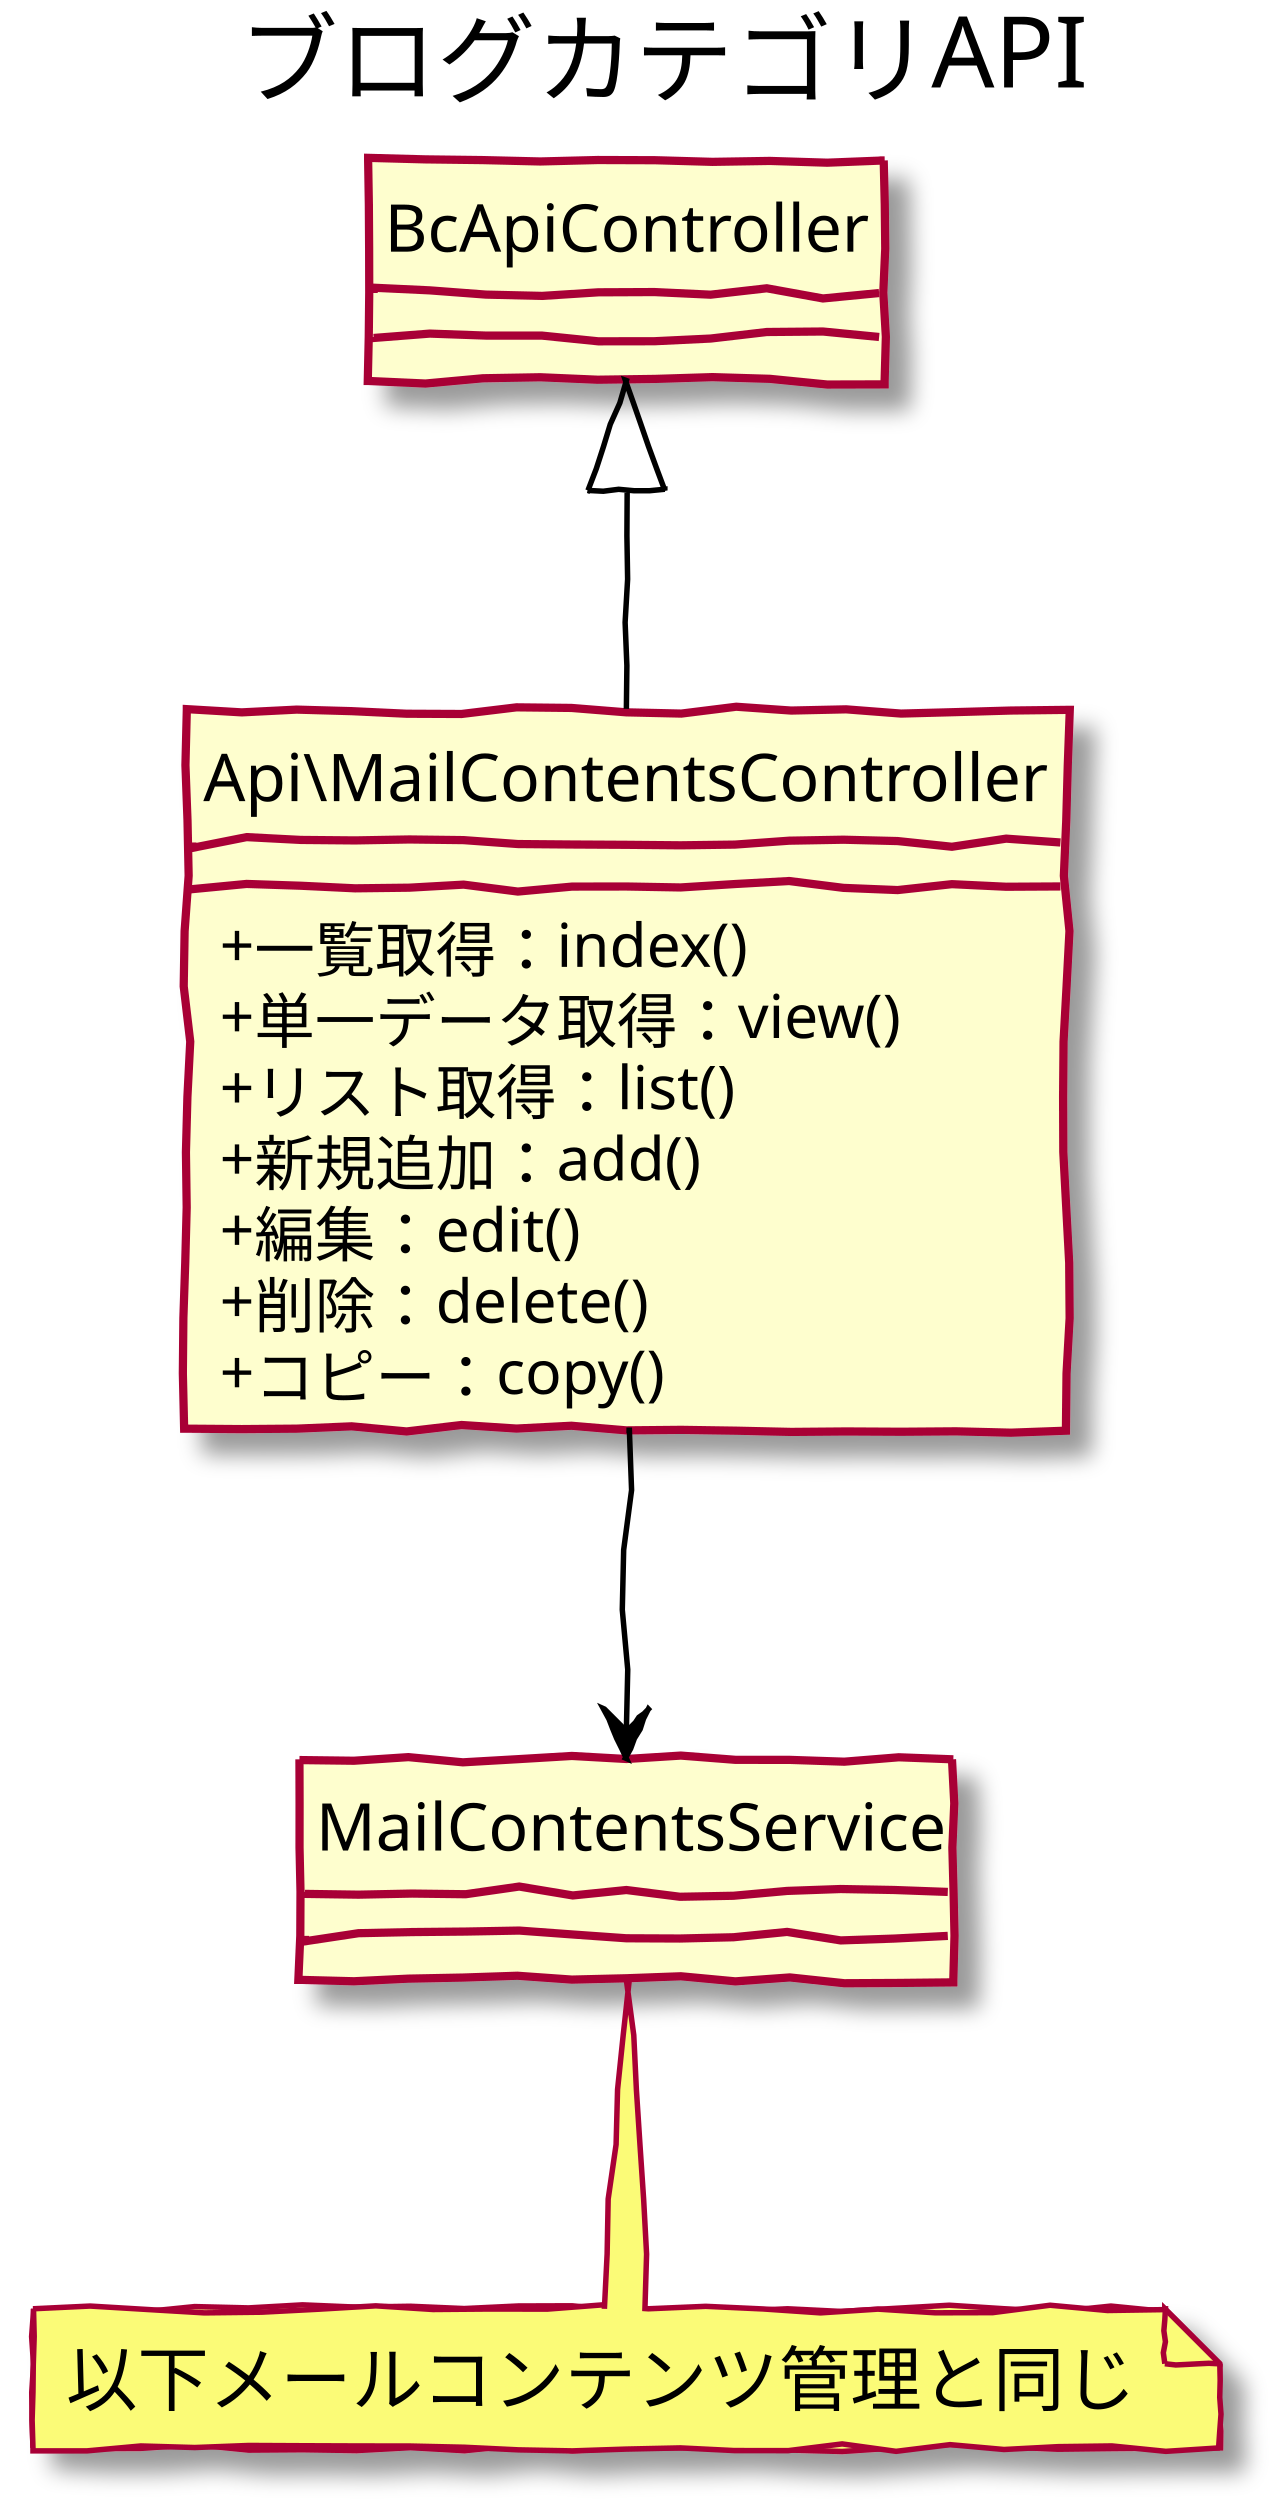
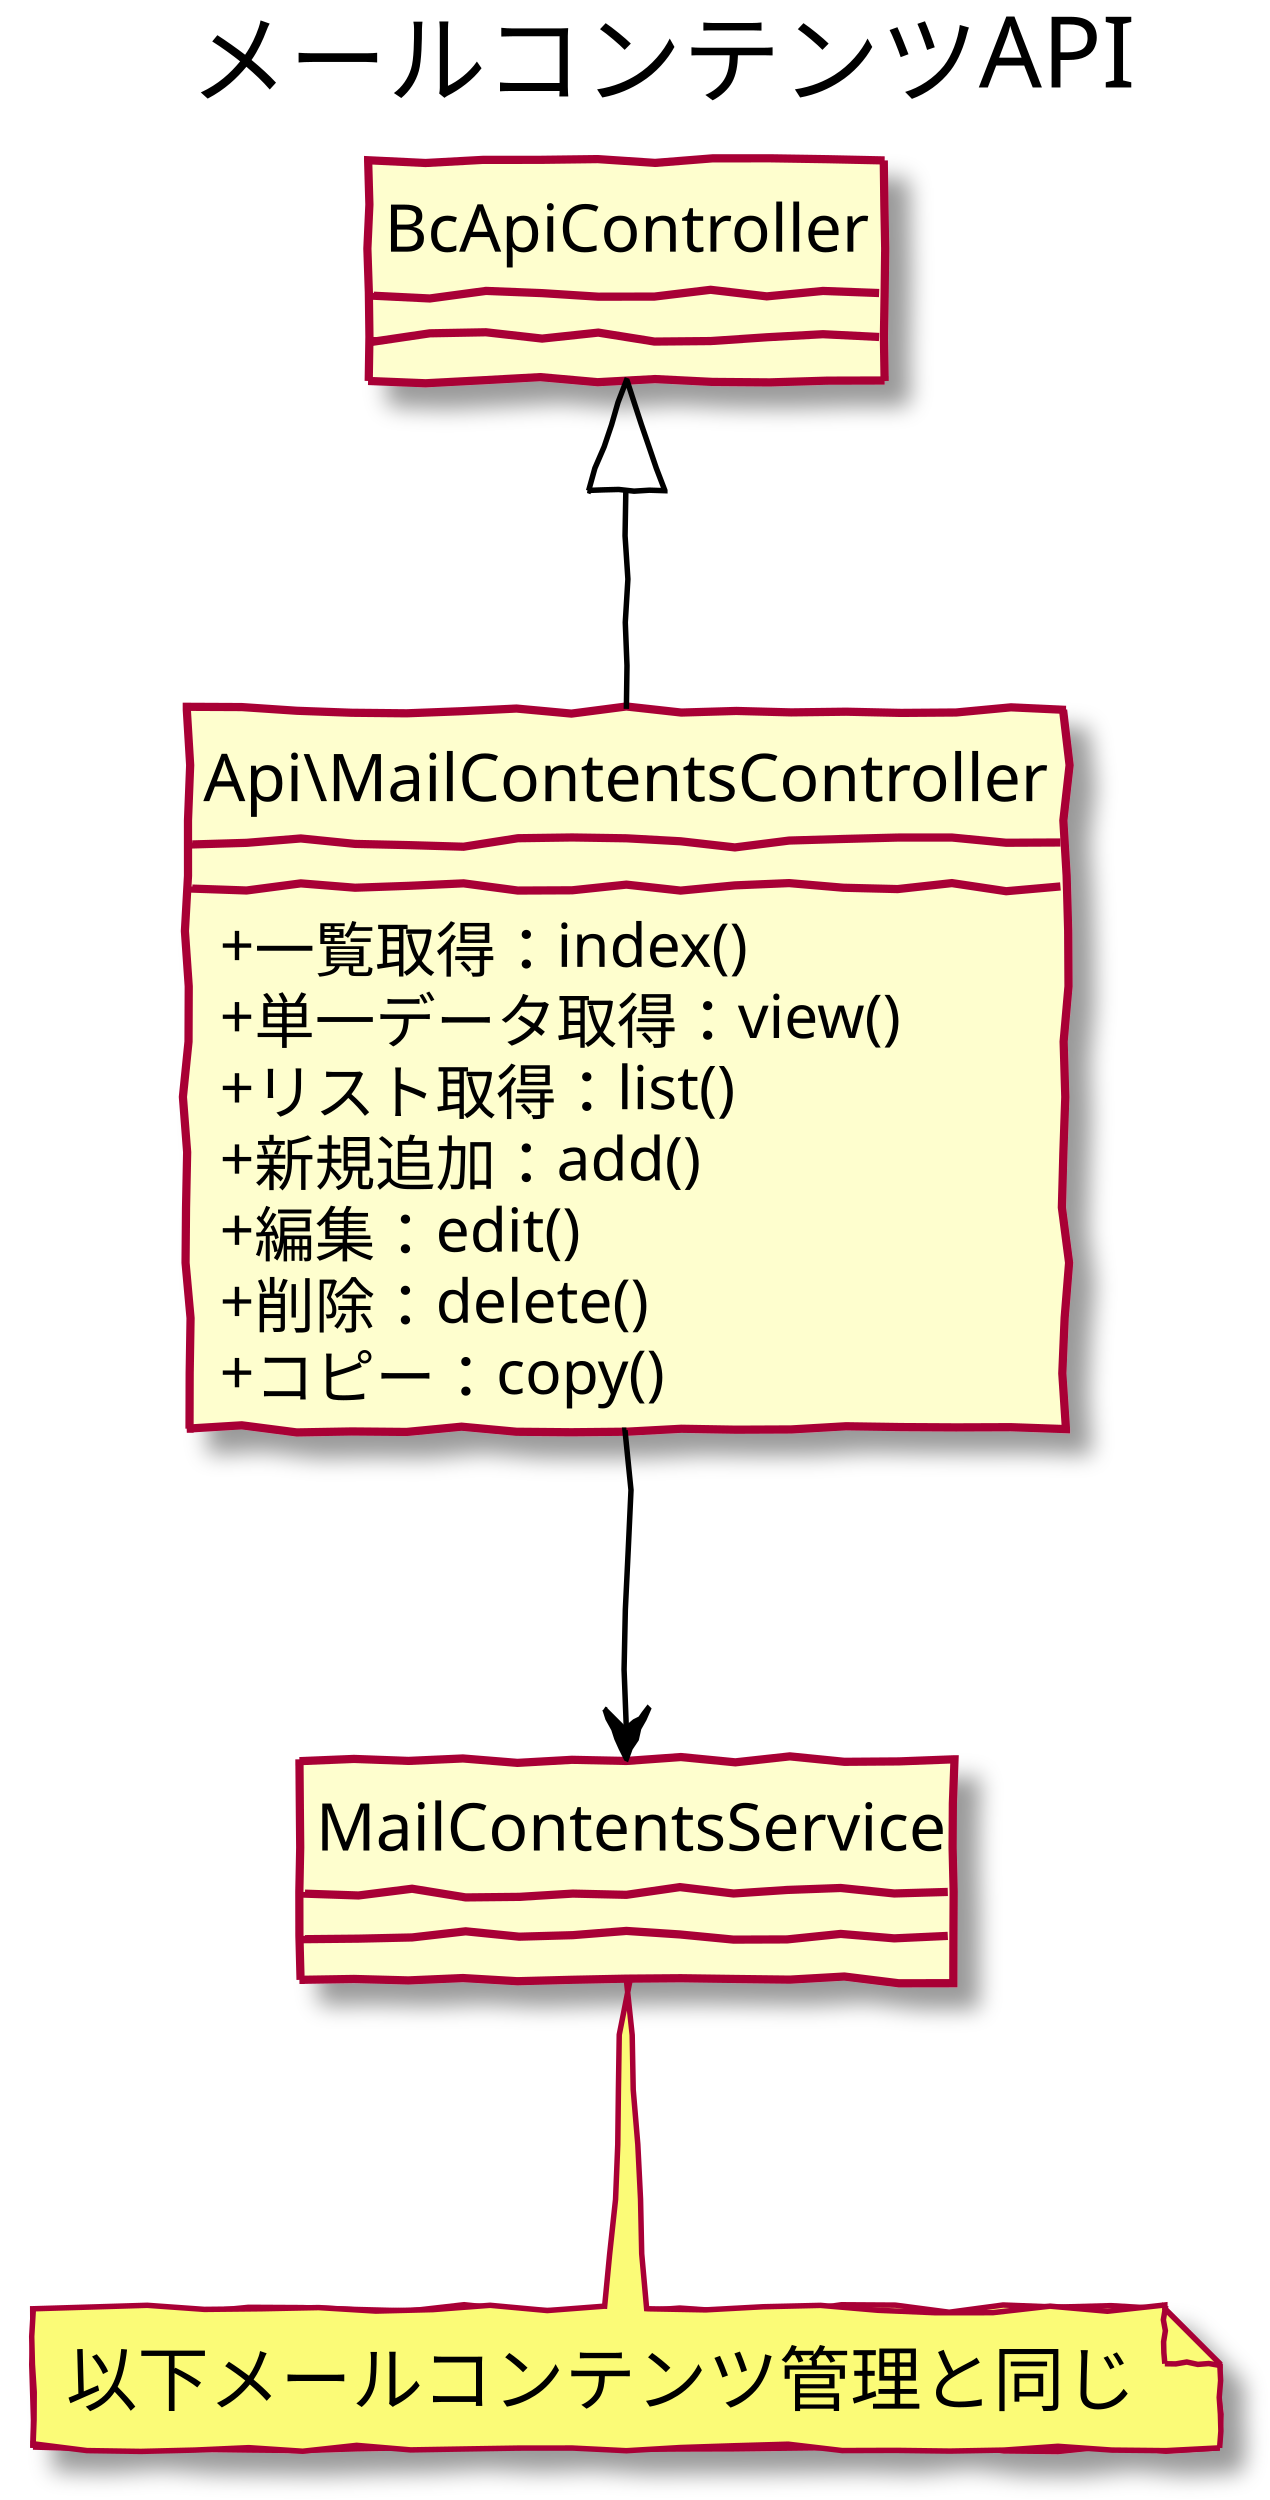
<svg xmlns="http://www.w3.org/2000/svg" contentScriptType="application/ecmascript" contentStyleType="text/css" height="455px" preserveAspectRatio="none" style="width:231px;height:455px;" version="1.1" viewBox="0 0 231 455" width="231px" zoomAndPan="magnify">
  <defs>
-     <filter height="300%" id="flghkfj" width="300%" x="-1" y="-1">
+     <filter height="300%" id="fba8ct6" width="300%" x="-1" y="-1">
      <feGaussianBlur result="blurOut" stdDeviation="2.0" />
      <feColorMatrix in="blurOut" result="blurOut2" type="matrix" values="0 0 0 0 0 0 0 0 0 0 0 0 0 0 0 0 0 0 .4 0" />
      <feOffset dx="4.0" dy="4.0" in="blurOut2" result="blurOut3" />
      <feBlend in="SourceGraphic" in2="blurOut3" mode="normal" />
    </filter>
  </defs>
  <g>
-     <text fill="#000000" font-family="sans-serif" font-size="18" lengthAdjust="spacingAndGlyphs" textLength="153" x="43.5" y="17.402">ブログカテゴリAPI</text>
-     <polygon fill="#FEFECE" filter="url(#flghkfj)" points="34,129.199,34,129.062,44,129.651,54,129.149,64,129.43,74,129.899,84,129.945,94,128.736,104,128.844,114,129.645,124,129.872,134,128.625,144,129.321,154,129.1,164,129.871,174,129.604,184,129.317,194,129.199,194.7,129.199,194.335,139.262,194.057,149.325,193.621,159.388,194.642,169.451,194.116,179.514,193.565,189.577,193.484,199.64,193.521,209.703,194.054,219.766,194.592,229.829,194.673,239.892,194.108,249.955,194,260.018,194,260.385,184,260.748,174,260.5,164,260.578,154,260.523,144,260.609,134,260.383,124,260.232,114,260.327,104,259.485,94,259.998,84,259.348,74,260.523,64,259.592,54,260.013,44,260.095,34,260.018,33.513,260.018,33.278,249.955,33.375,239.892,33.713,229.829,33.977,219.766,33.839,209.703,34.109,199.64,34.624,189.577,33.435,179.514,33.6,169.451,34.334,159.388,34.126,149.325,33.749,139.262,34,129.199" style="stroke: #A80036; stroke-width: 1.5;" />
+     <text fill="#000000" font-family="sans-serif" font-size="18" lengthAdjust="spacingAndGlyphs" textLength="171" x="34.5" y="17.402">メールコンテンツAPI</text>
+     <polygon fill="#FEFECE" filter="url(#fba8ct6)" points="34,129.199,34,128.638,44,128.686,54,129.358,64,129.721,74,129.822,84,129.442,94,128.954,104,129.876,114,128.58,124,129.686,134,129.391,144,129.655,154,129.53,164,129.749,174,129.673,184,128.733,194,129.199,193.475,129.199,194.663,139.262,193.528,149.325,194.127,159.388,194.408,169.451,194.465,179.514,193.578,189.577,193.882,199.64,193.534,209.703,193.26,219.766,194.575,229.829,193.762,239.892,193.338,249.955,194,260.018,194,260.096,184,259.745,174,259.784,164,259.727,154,259.575,144,260.156,134,260.203,124,260.032,114,260.57,104,260.668,94,260.579,84,259.653,74,260.614,64,260.522,54,260.699,44,259.404,34,260.018,34.492,260.018,34.521,249.955,34.682,239.892,33.77,229.829,33.858,219.766,34.061,209.703,33.288,199.64,34.311,189.577,34.35,179.514,33.653,169.451,34.219,159.388,34.214,149.325,34.611,139.262,34,129.199" style="stroke: #A80036; stroke-width: 1.5;" />
    <text fill="#000000" font-family="sans-serif" font-size="12" lengthAdjust="spacingAndGlyphs" textLength="154" x="37" y="145.801">Api\MailContentsController</text>
-     <path d="M35,153.332 L35,154.315 L44.875,152.354 L54.75,152.868 L64.625,152.957 L74.5,152.782 L84.375,152.902 L94.25,153.616 L104.125,153.7 L114,153.756 L123.875,153.846 L133.75,153.717 L143.625,153.005 L153.5,152.827 L163.375,153.074 L173.25,154.11 L183.125,152.632 L193,153.332 " fill="#FEFECE" style="stroke: #A80036; stroke-width: 1.5;" />
-     <path d="M35,161.332 L35,161.823 L44.875,160.875 L54.75,161.204 L64.625,161.675 L74.5,161.558 L84.375,161 L94.25,162.265 L104.125,161.359 L114,161.343 L123.875,161.516 L133.75,160.895 L143.625,160.347 L153.5,161.592 L163.375,161.993 L173.25,160.917 L183.125,161.39 L193,161.332 " fill="#FEFECE" style="stroke: #A80036; stroke-width: 1.5;" />
+     <path d="M35,153.332 L35,153.691 L44.875,153.396 L54.75,152.599 L64.625,153.592 L74.5,153.814 L84.375,154.104 L94.25,152.557 L104.125,152.418 L114,152.569 L123.875,153.113 L133.75,154.23 L143.625,152.981 L153.5,152.69 L163.375,152.435 L173.25,152.43 L183.125,153.381 L193,153.332 " fill="#FEFECE" style="stroke: #A80036; stroke-width: 1.5;" />
+     <path d="M35,161.332 L35,161.725 L44.875,162.069 L54.75,160.774 L64.625,161.566 L74.5,161.217 L84.375,160.768 L94.25,162.082 L104.125,162.035 L114,161.001 L123.875,162.089 L133.75,161.14 L143.625,160.724 L153.5,161.568 L163.375,161.812 L173.25,160.723 L183.125,162.202 L193,161.332 " fill="#FEFECE" style="stroke: #A80036; stroke-width: 1.5;" />
    <text fill="#000000" font-family="sans-serif" font-size="11" lengthAdjust="spacingAndGlyphs" textLength="102" x="40" y="175.967">+一覧取得：index()</text>
    <text fill="#000000" font-family="sans-serif" font-size="11" lengthAdjust="spacingAndGlyphs" textLength="128" x="40" y="188.922">+単一データ取得：view()</text>
    <text fill="#000000" font-family="sans-serif" font-size="11" lengthAdjust="spacingAndGlyphs" textLength="99" x="40" y="201.877">+リスト取得：list()</text>
    <text fill="#000000" font-family="sans-serif" font-size="11" lengthAdjust="spacingAndGlyphs" textLength="92" x="40" y="214.832">+新規追加：add()</text>
    <text fill="#000000" font-family="sans-serif" font-size="11" lengthAdjust="spacingAndGlyphs" textLength="70" x="40" y="227.787">+編集：edit()</text>
    <text fill="#000000" font-family="sans-serif" font-size="11" lengthAdjust="spacingAndGlyphs" textLength="82" x="40" y="240.742">+削除：delete()</text>
    <text fill="#000000" font-family="sans-serif" font-size="11" lengthAdjust="spacingAndGlyphs" textLength="87" x="40" y="253.697">+コピー：copy()</text>
-     <polygon fill="#FEFECE" filter="url(#flghkfj)" points="54.5,320.199,54.5,320.33,64.417,320.455,74.333,319.796,84.25,320.743,94.167,320.173,104.083,319.583,114,320.137,123.917,319.515,133.833,320.288,143.75,320.297,153.667,320.628,163.583,319.826,173.5,320.199,173.261,320.199,173.676,328.226,173.33,336.252,173.544,344.279,173.72,352.305,173.5,360.332,173.5,360.788,163.583,360.896,153.667,360.948,143.75,359.892,133.833,360.608,123.917,359.68,114,360.044,104.083,360.285,94.167,359.584,84.25,359.915,74.333,360.112,64.417,360.589,54.5,360.332,54.3,360.332,54.654,352.305,54.691,344.279,54.515,336.252,54.523,328.226,54.5,320.199" style="stroke: #A80036; stroke-width: 1.5;" />
+     <polygon fill="#FEFECE" filter="url(#fba8ct6)" points="54.5,320.199,54.5,320.532,64.417,320.123,74.333,320.486,84.25,320.04,94.167,320.844,104.083,320.285,114,320.494,123.917,319.781,133.833,320.745,143.75,319.659,153.667,320.65,163.583,320.577,173.5,320.199,173.721,320.199,173.421,328.226,173.373,336.252,173.562,344.279,173.523,352.305,173.5,360.332,173.5,360.937,163.583,360.955,153.667,359.725,143.75,360.291,133.833,360.172,123.917,360.032,114,360.113,104.083,360.321,94.167,360.581,84.25,360.003,74.333,360.434,64.417,360.168,54.5,360.332,54.703,360.332,54.494,352.305,54.479,344.279,54.638,336.252,54.565,328.226,54.5,320.199" style="stroke: #A80036; stroke-width: 1.5;" />
    <text fill="#000000" font-family="sans-serif" font-size="12" lengthAdjust="spacingAndGlyphs" textLength="113" x="57.5" y="336.801">MailContentsService</text>
-     <path d="M55.5,344.332 L55.5,344.688 L65.25,344.83 L75,344.63 L84.75,344.749 L94.5,343.351 L104.25,344.974 L114,343.982 L123.75,345.212 L133.5,345.028 L143.25,344.148 L153,343.801 L162.75,343.978 L172.5,344.332 " fill="#FEFECE" style="stroke: #A80036; stroke-width: 1.5;" />
-     <path d="M55.5,352.332 L55.5,353.314 L65.25,351.841 L75,351.637 L84.75,351.544 L94.5,351.364 L104.25,352.077 L114,352.766 L123.75,352.81 L133.5,352.58 L143.25,351.608 L153,353.156 L162.75,352.82 L172.5,352.332 " fill="#FEFECE" style="stroke: #A80036; stroke-width: 1.5;" />
-     <polygon fill="#FEFECE" filter="url(#flghkfj)" points="67,29.199,67,28.728,77.444,29.007,87.889,29.137,98.333,29.387,108.778,29.123,119.222,29.159,129.667,29.458,140.111,29.288,150.556,29.61,161,29.199,160.834,29.199,161.027,37.226,161.115,45.252,160.755,53.279,161.228,61.306,161,69.332,161,69.955,150.556,69.983,140.111,68.946,129.667,68.634,119.222,68.962,108.778,69.109,98.333,68.659,87.889,68.844,77.444,69.802,67,69.332,66.934,69.332,67.114,61.306,67.201,53.279,67.183,45.252,67.132,37.226,67,29.199" style="stroke: #A80036; stroke-width: 1.5;" />
+     <path d="M55.5,344.332 L55.5,344.646 L65.25,344.977 L75,343.749 L84.75,345.33 L94.5,345.229 L104.25,344.633 L114,344.86 L123.75,343.453 L133.5,344.619 L143.25,343.971 L153,343.613 L162.75,344.613 L172.5,344.332 " fill="#FEFECE" style="stroke: #A80036; stroke-width: 1.5;" />
+     <path d="M55.5,352.332 L55.5,352.93 L65.25,352.834 L75,352.616 L84.75,351.498 L94.5,352.478 L104.25,352.199 L114,351.427 L123.75,352.071 L133.5,353.011 L143.25,352.974 L153,351.971 L162.75,352.782 L172.5,352.332 " fill="#FEFECE" style="stroke: #A80036; stroke-width: 1.5;" />
+     <polygon fill="#FEFECE" filter="url(#fba8ct6)" points="67,29.199,67,29.165,77.444,29.666,87.889,29.096,98.333,29.09,108.778,28.956,119.222,29.649,129.667,28.82,140.111,28.809,150.556,28.972,161,29.199,160.845,29.199,160.95,37.226,161.105,45.252,161.004,53.279,160.867,61.306,161,69.332,161,69.248,150.556,69.278,140.111,69.592,129.667,69.508,119.222,68.987,108.778,69.558,98.333,68.632,87.889,69.204,77.444,69.753,67,69.332,67.109,69.332,67.237,61.306,67.134,53.279,66.863,45.252,67.23,37.226,67,29.199" style="stroke: #A80036; stroke-width: 1.5;" />
    <text fill="#000000" font-family="sans-serif" font-size="12" lengthAdjust="spacingAndGlyphs" textLength="88" x="70" y="45.801">BcApiController</text>
-     <path d="M68,53.332 L68,52.365 L78.222,52.846 L88.444,53.618 L98.667,53.856 L108.889,53.201 L119.111,53.155 L129.333,53.632 L139.556,52.468 L149.778,54.319 L160,53.332 " fill="#FEFECE" style="stroke: #A80036; stroke-width: 1.5;" />
-     <path d="M68,61.332 L68,61.51 L78.222,60.715 L88.444,61.078 L98.667,61.082 L108.889,62.12 L119.111,62.104 L129.333,61.614 L139.556,60.425 L149.778,60.336 L160,61.332 " fill="#FEFECE" style="stroke: #A80036; stroke-width: 1.5;" />
-     <polygon fill="#FBFB77" filter="url(#flghkfj)" points="6,420.199,6.13,420.199,5.753,425.261,6.102,430.323,5.776,435.385,5.824,440.448,6,445.51,6,444.992,15.818,445.633,25.636,445.605,35.455,444.939,45.273,445.92,55.091,445.847,64.909,446.004,74.727,445.471,84.546,446.029,94.364,445.04,104.182,446.043,114,445.554,123.818,445.51,133.636,445.277,143.454,445.9,153.273,446.173,163.091,445.515,172.909,444.89,182.727,445.325,192.546,445.759,202.364,445.635,212.182,445.547,222,445.51,222.136,445.51,222.178,442.448,221.928,439.385,221.831,436.323,221.981,433.261,222,430.199,221.849,430.048,220.141,428.34,217.83,426.029,215.911,424.11,214.017,422.216,212,420.199,212,420.676,202.19,419.705,192.381,420.719,182.571,420.177,172.762,419.55,162.952,420.114,153.143,420.682,143.333,420.197,133.524,420.653,123.714,420.368,113.905,420.598,104.095,419.653,94.286,419.688,84.476,420.158,74.667,419.736,64.857,419.894,55.048,419.481,45.238,420.037,35.429,419.797,25.619,420.795,15.809,420.44,6,420.199" style="stroke: #A80036; stroke-width: 1.0;" />
-     <polygon fill="#FBFB77" points="6,420.199,6.1,420.199,6.225,425.261,6.059,430.323,6.002,435.385,5.849,440.448,6,445.51,6,446.058,15.818,446.06,25.636,445.165,35.455,445.449,45.273,445.074,55.091,445.123,64.909,445.163,74.727,445.179,84.546,445.399,94.364,445.873,104.182,446.06,114,445.733,123.818,445.516,133.636,446.003,143.454,446.016,153.273,444.791,163.091,446.143,172.909,444.925,182.727,445.807,192.546,445.291,202.364,445.16,212.182,446.145,222,445.51,221.784,445.51,221.994,442.448,222.222,439.385,221.992,436.323,222.069,433.261,222,430.199,222.108,430.307,220.131,428.33,217.976,426.175,215.99,424.189,214.135,422.334,212,420.199,212,420.35,201.556,420.512,191.111,419.553,180.667,420.902,170.222,420.93,159.778,420.262,149.333,420.944,138.889,420.231,128.444,419.75,118,420.199,117.38,420.158,117.679,410.254,117.144,400.295,116.473,390.326,115.825,380.359,115.347,370.403,114,360.389,114.519,360.424,113.426,370.364,112.395,380.308,112.128,390.303,110.687,400.219,110.497,410.219,110,420.199,110,419.46,99.6,420.263,89.2,420.242,78.8,420.33,68.4,419.663,58,420.277,47.6,420.82,37.2,420.945,26.8,420.327,16.4,419.702,6,420.199" style="stroke: #A80036; stroke-width: 1.0;" />
-     <path d="M212,420.199 L212.107,420.199 L211.996,422.199 L211.823,424.199 L212.108,426.199 L211.725,428.199 L212,430.199 " fill="#FBFB77" style="stroke: #A80036; stroke-width: 1.0;" />
-     <path d="M222,430.199 L222,430.217 L220,430.118 L218,430.217 L216,430.322 L214,430.422 L212,430.199 " fill="#FBFB77" style="stroke: #A80036; stroke-width: 1.0;" />
+     <path d="M68,53.332 L68,53.822 L78.222,54.322 L88.444,52.944 L98.667,53.35 L108.889,53.998 L119.111,53.978 L129.333,52.742 L139.556,53.941 L149.778,52.951 L160,53.332 " fill="#FEFECE" style="stroke: #A80036; stroke-width: 1.5;" />
+     <path d="M68,61.332 L68,62.175 L78.222,60.664 L88.444,60.473 L98.667,61.625 L108.889,60.533 L119.111,62.165 L129.333,62.073 L139.556,61.381 L149.778,60.824 L160,61.332 " fill="#FEFECE" style="stroke: #A80036; stroke-width: 1.5;" />
+     <polygon fill="#FBFB77" filter="url(#fba8ct6)" points="6,420.199,5.95,420.199,5.979,425.261,5.778,430.323,5.938,435.385,6.09,440.448,6,445.51,6,445.358,15.818,445.642,25.636,444.974,35.455,445.761,45.273,445.897,55.091,445.998,64.909,445.675,74.727,445.487,84.546,444.928,94.364,445.422,104.182,445.074,114,445.791,123.818,445.715,133.636,445.685,143.454,445.561,153.273,445.437,163.091,445.743,172.909,444.823,182.727,446.062,192.546,446.172,202.364,445.16,212.182,446.122,222,445.51,221.883,445.51,222.049,442.448,222.218,439.385,221.834,436.323,221.977,433.261,222,430.199,222.153,430.352,219.955,428.154,217.834,426.033,216.154,424.353,214.035,422.234,212,420.199,212,420.204,202.19,419.628,192.381,419.893,182.571,419.507,172.762,420.824,162.952,419.531,153.143,419.464,143.333,420.837,133.524,420.749,123.714,420.066,113.905,420.784,104.095,420.574,94.286,420.486,84.476,419.455,74.667,420.58,64.857,420.324,55.048,419.984,45.238,419.931,35.429,420.888,25.619,420.73,15.809,420.679,6,420.199" style="stroke: #A80036; stroke-width: 1.0;" />
+     <polygon fill="#FBFB77" points="6,420.199,6.069,420.199,5.772,425.261,5.902,430.323,6.227,435.385,6.196,440.448,6,445.51,6,444.763,15.818,446.006,25.636,446.156,35.455,445.913,45.273,445.473,55.091,446.124,64.909,445.053,74.727,445.88,84.546,445.711,94.364,445.552,104.182,445.543,114,446.03,123.818,445.449,133.636,445.125,143.454,444.841,153.273,446.002,163.091,445.969,172.909,446.096,182.727,445.916,192.546,445.224,202.364,445.916,212.182,446.017,222,445.51,221.967,445.51,222.2,442.448,222.112,439.385,221.899,436.323,222.151,433.261,222,430.199,222.143,430.342,220.081,428.28,217.909,426.109,216.056,424.255,213.978,422.177,212,420.199,212,419.508,201.556,420.649,191.111,419.72,180.667,420.908,170.222,420.917,159.778,420.473,149.333,419.578,138.889,419.828,128.444,420.397,118,420.199,117.688,420.178,116.792,410.195,116.578,400.257,116.083,390.3,115.245,380.32,115.06,370.384,114,360.389,114.668,360.434,112.702,370.315,112.551,380.318,112.432,390.323,112.029,400.309,110.956,410.25,110,420.199,110,419.722,99.6,420.52,89.2,419.563,78.8,420.349,68.4,420.62,58,419.981,47.6,420.197,37.2,420.309,26.8,419.564,16.4,419.882,6,420.199" style="stroke: #A80036; stroke-width: 1.0;" />
+     <path d="M212,420.199 L212.071,420.199 L211.728,422.199 L212.1,424.199 L211.776,426.199 L211.823,428.199 L212,430.199 " fill="#FBFB77" style="stroke: #A80036; stroke-width: 1.0;" />
+     <path d="M222,430.199 L222,430.503 L220,430.161 L218,430.322 L216,429.885 L214,430.229 L212,430.199 " fill="#FBFB77" style="stroke: #A80036; stroke-width: 1.0;" />
    <text fill="#000000" font-family="sans-serif" font-size="13" lengthAdjust="spacingAndGlyphs" textLength="195" x="12" y="437.768">以下メールコンテンツ管理と同じ</text>
-     <path d="M114,260.309 L114.548,260.309 L114.948,271.197 L113.507,282.085 L113.256,292.973 L114.249,303.861 L114,314.749 " fill="none" style="stroke: #000000; stroke-width: 1.0;" />
-     <polygon fill="#000000" points="114,320.049,113.824,319.971,114.779,318.24,115.457,316.385,116.506,314.696,117.112,312.81,118,311.049,118.015,311.064,117.23,311.879,116.29,312.539,115.653,313.502,114.847,314.296,114,315.049,113.883,314.932,113.3,314.35,112.448,313.498,111.696,312.745,110.737,311.786,110,311.049,109.798,310.959,110.837,312.866,111.51,314.61,112.238,316.377,113.159,318.231,114,320.049" style="stroke: #000000; stroke-width: 1.0;" />
-     <path d="M114,89.659 L114.143,89.659 L114.096,97.531 L114.227,105.403 L113.771,113.275 L114.093,121.147 L114,129.019 " fill="none" style="stroke: #000000; stroke-width: 1.0;" />
-     <polygon fill="none" points="107,89.259,107.005,89.261,108.528,85.304,109.836,81.272,111.073,77.215,112.813,73.334,114,69.259,113.812,69.193,115.236,73.202,116.632,77.201,118.01,81.192,119.488,85.22,121,89.259,121,89.04,118.2,89.315,115.4,89.314,112.6,89.052,109.8,89.404,107,89.259" style="stroke: #000000; stroke-width: 1.0;" />
+     <path d="M114,260.309 L113.747,260.309 L114.841,271.197 L114.337,282.085 L113.812,292.973 L113.582,303.861 L114,314.749 " fill="none" style="stroke: #000000; stroke-width: 1.0;" />
+     <polygon fill="#000000" points="114,320.049,114.016,320.056,114.679,318.195,115.794,316.536,116.233,314.575,117.21,312.854,118,311.049,117.911,310.96,117.219,311.868,116.562,312.811,115.496,313.345,114.627,314.077,114,315.049,113.952,315.001,113.258,314.308,112.374,313.424,111.73,312.779,110.829,311.878,110,311.049,110.111,311.098,110.654,312.784,111.718,314.701,112.263,316.388,113.073,318.193,114,320.049" style="stroke: #000000; stroke-width: 1.0;" />
+     <path d="M114,89.659 L113.895,89.659 L113.761,97.531 L114.278,105.403 L113.801,113.275 L114.111,121.147 L114,129.019 " fill="none" style="stroke: #000000; stroke-width: 1.0;" />
+     <polygon fill="none" points="107,89.259,107.131,89.305,108.269,85.213,109.955,81.314,111.309,77.297,112.482,73.218,114,69.259,114.139,69.308,115.423,73.267,116.718,77.231,118.088,81.22,119.445,85.205,121,89.259,121,89.306,118.2,89.216,115.4,89.392,112.6,89.081,109.8,89.155,107,89.259" style="stroke: #000000; stroke-width: 1.0;" />
  </g>
</svg>
